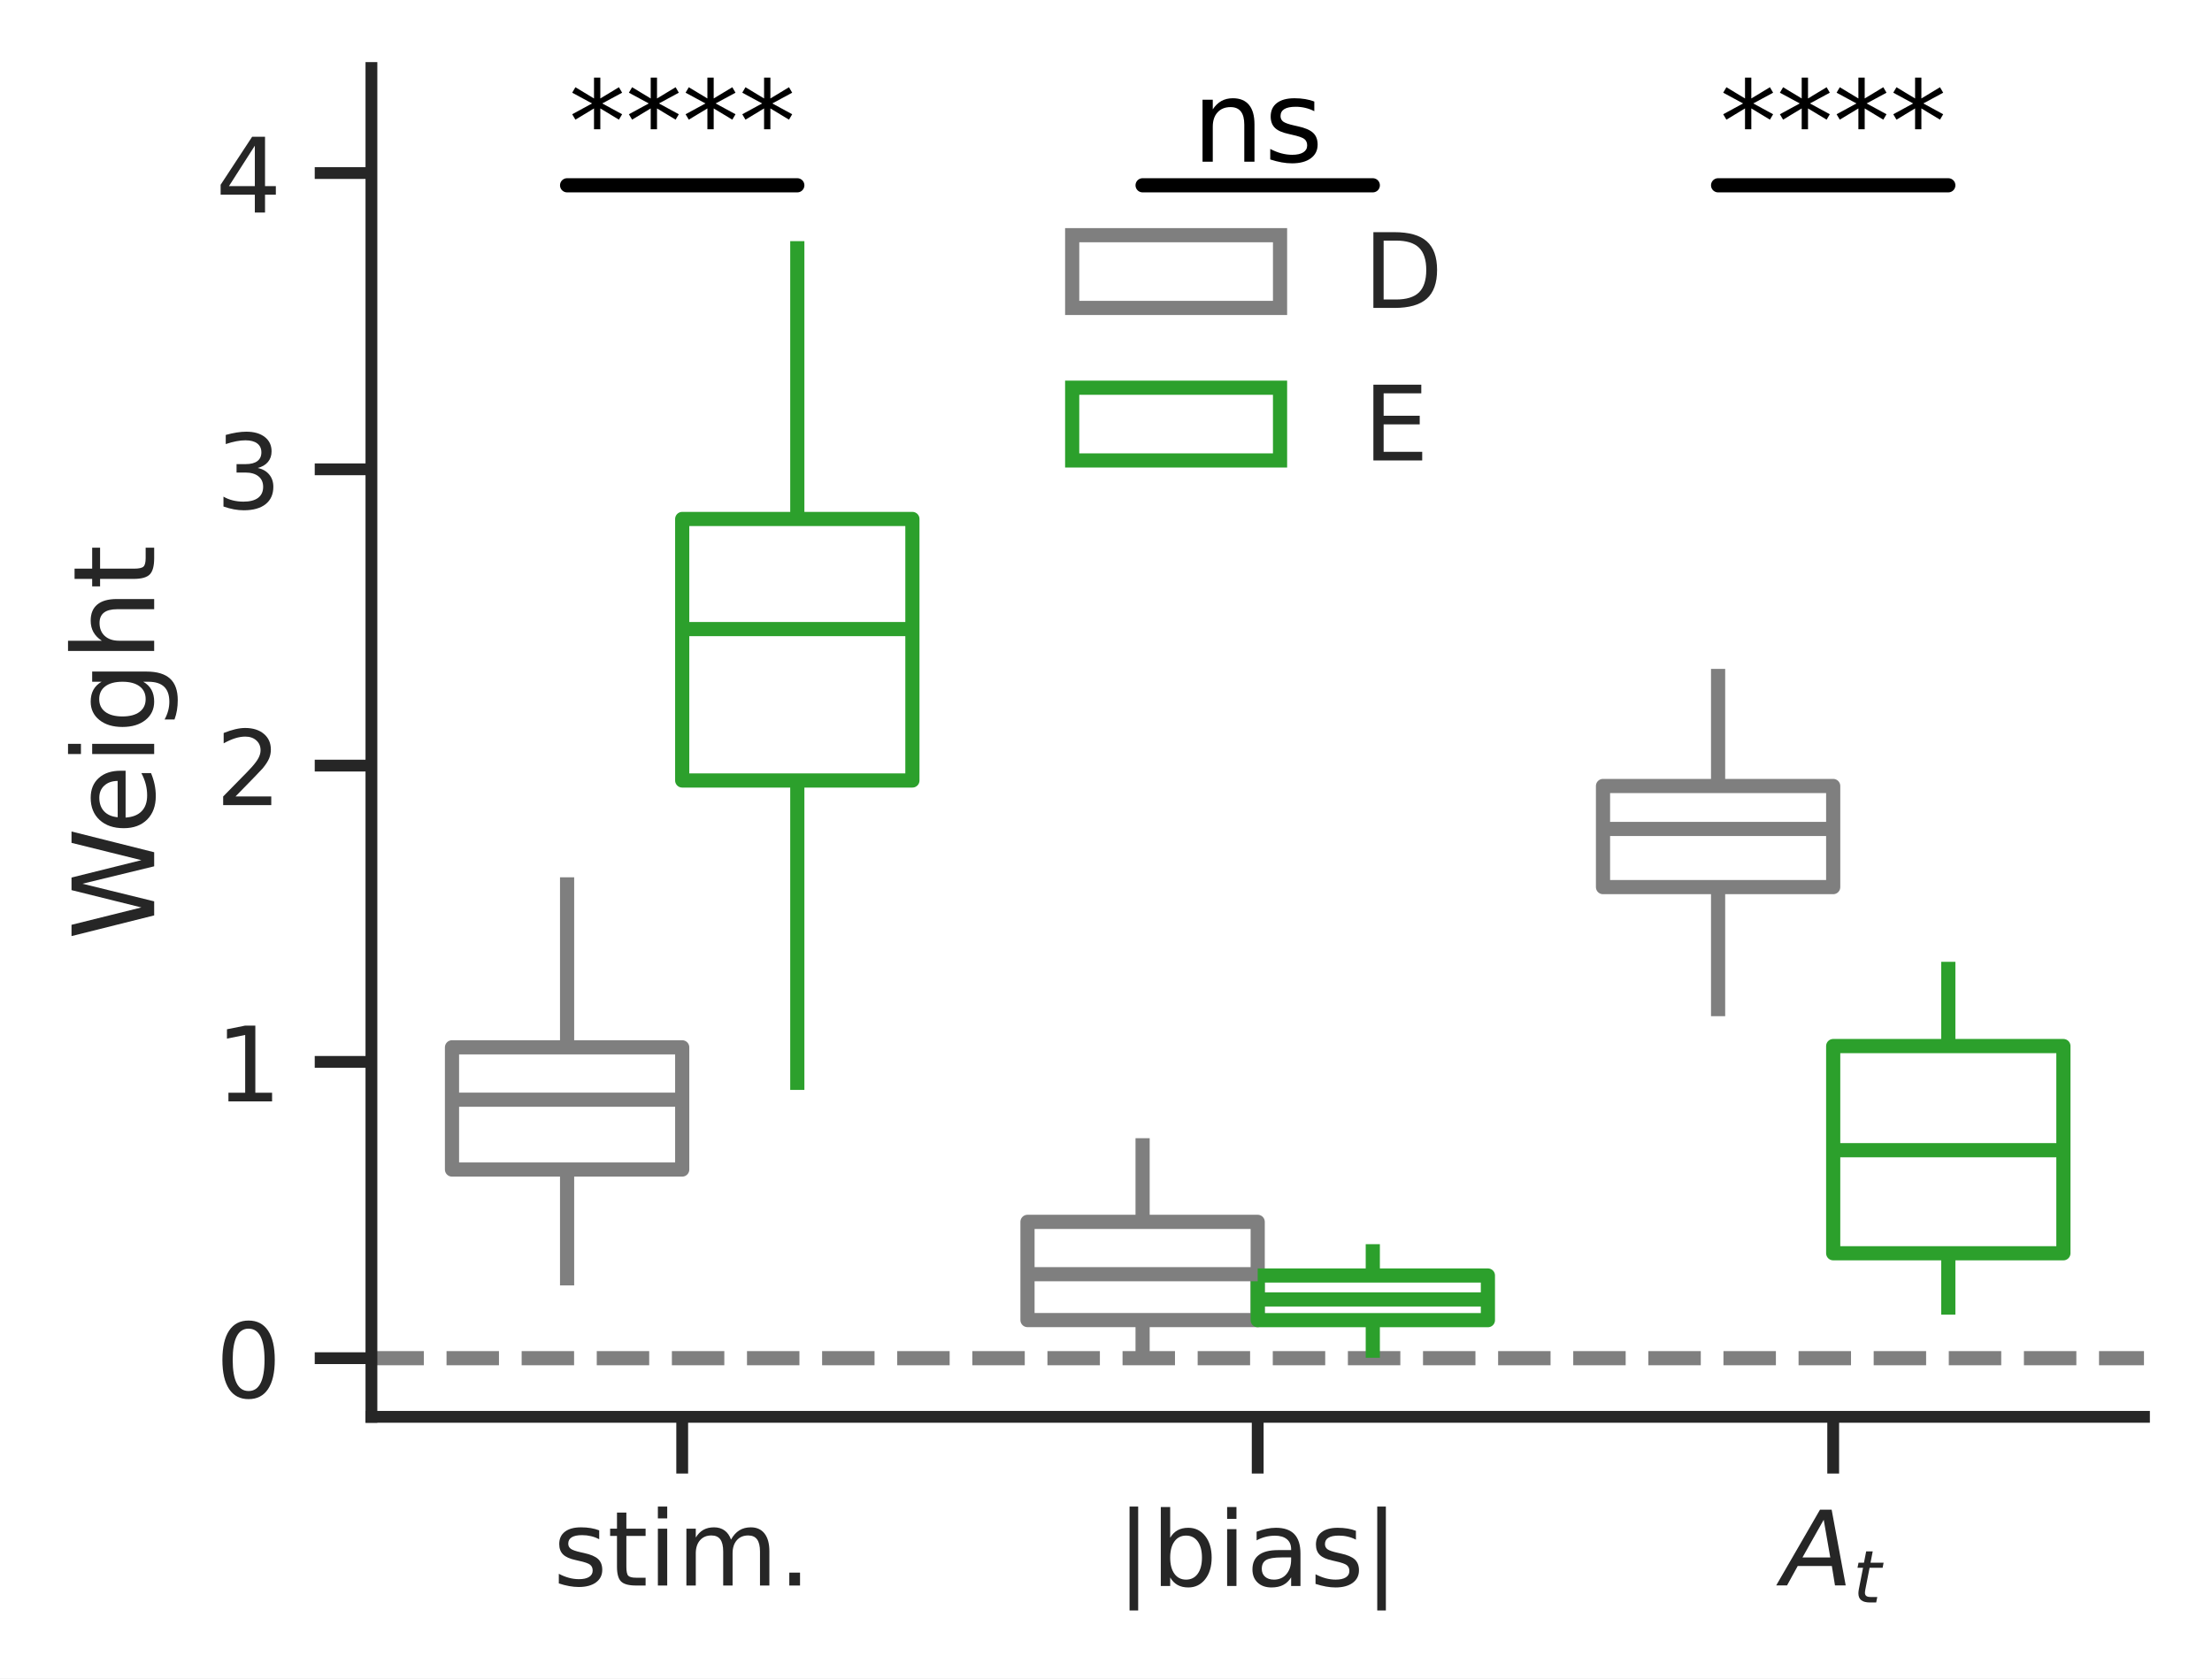
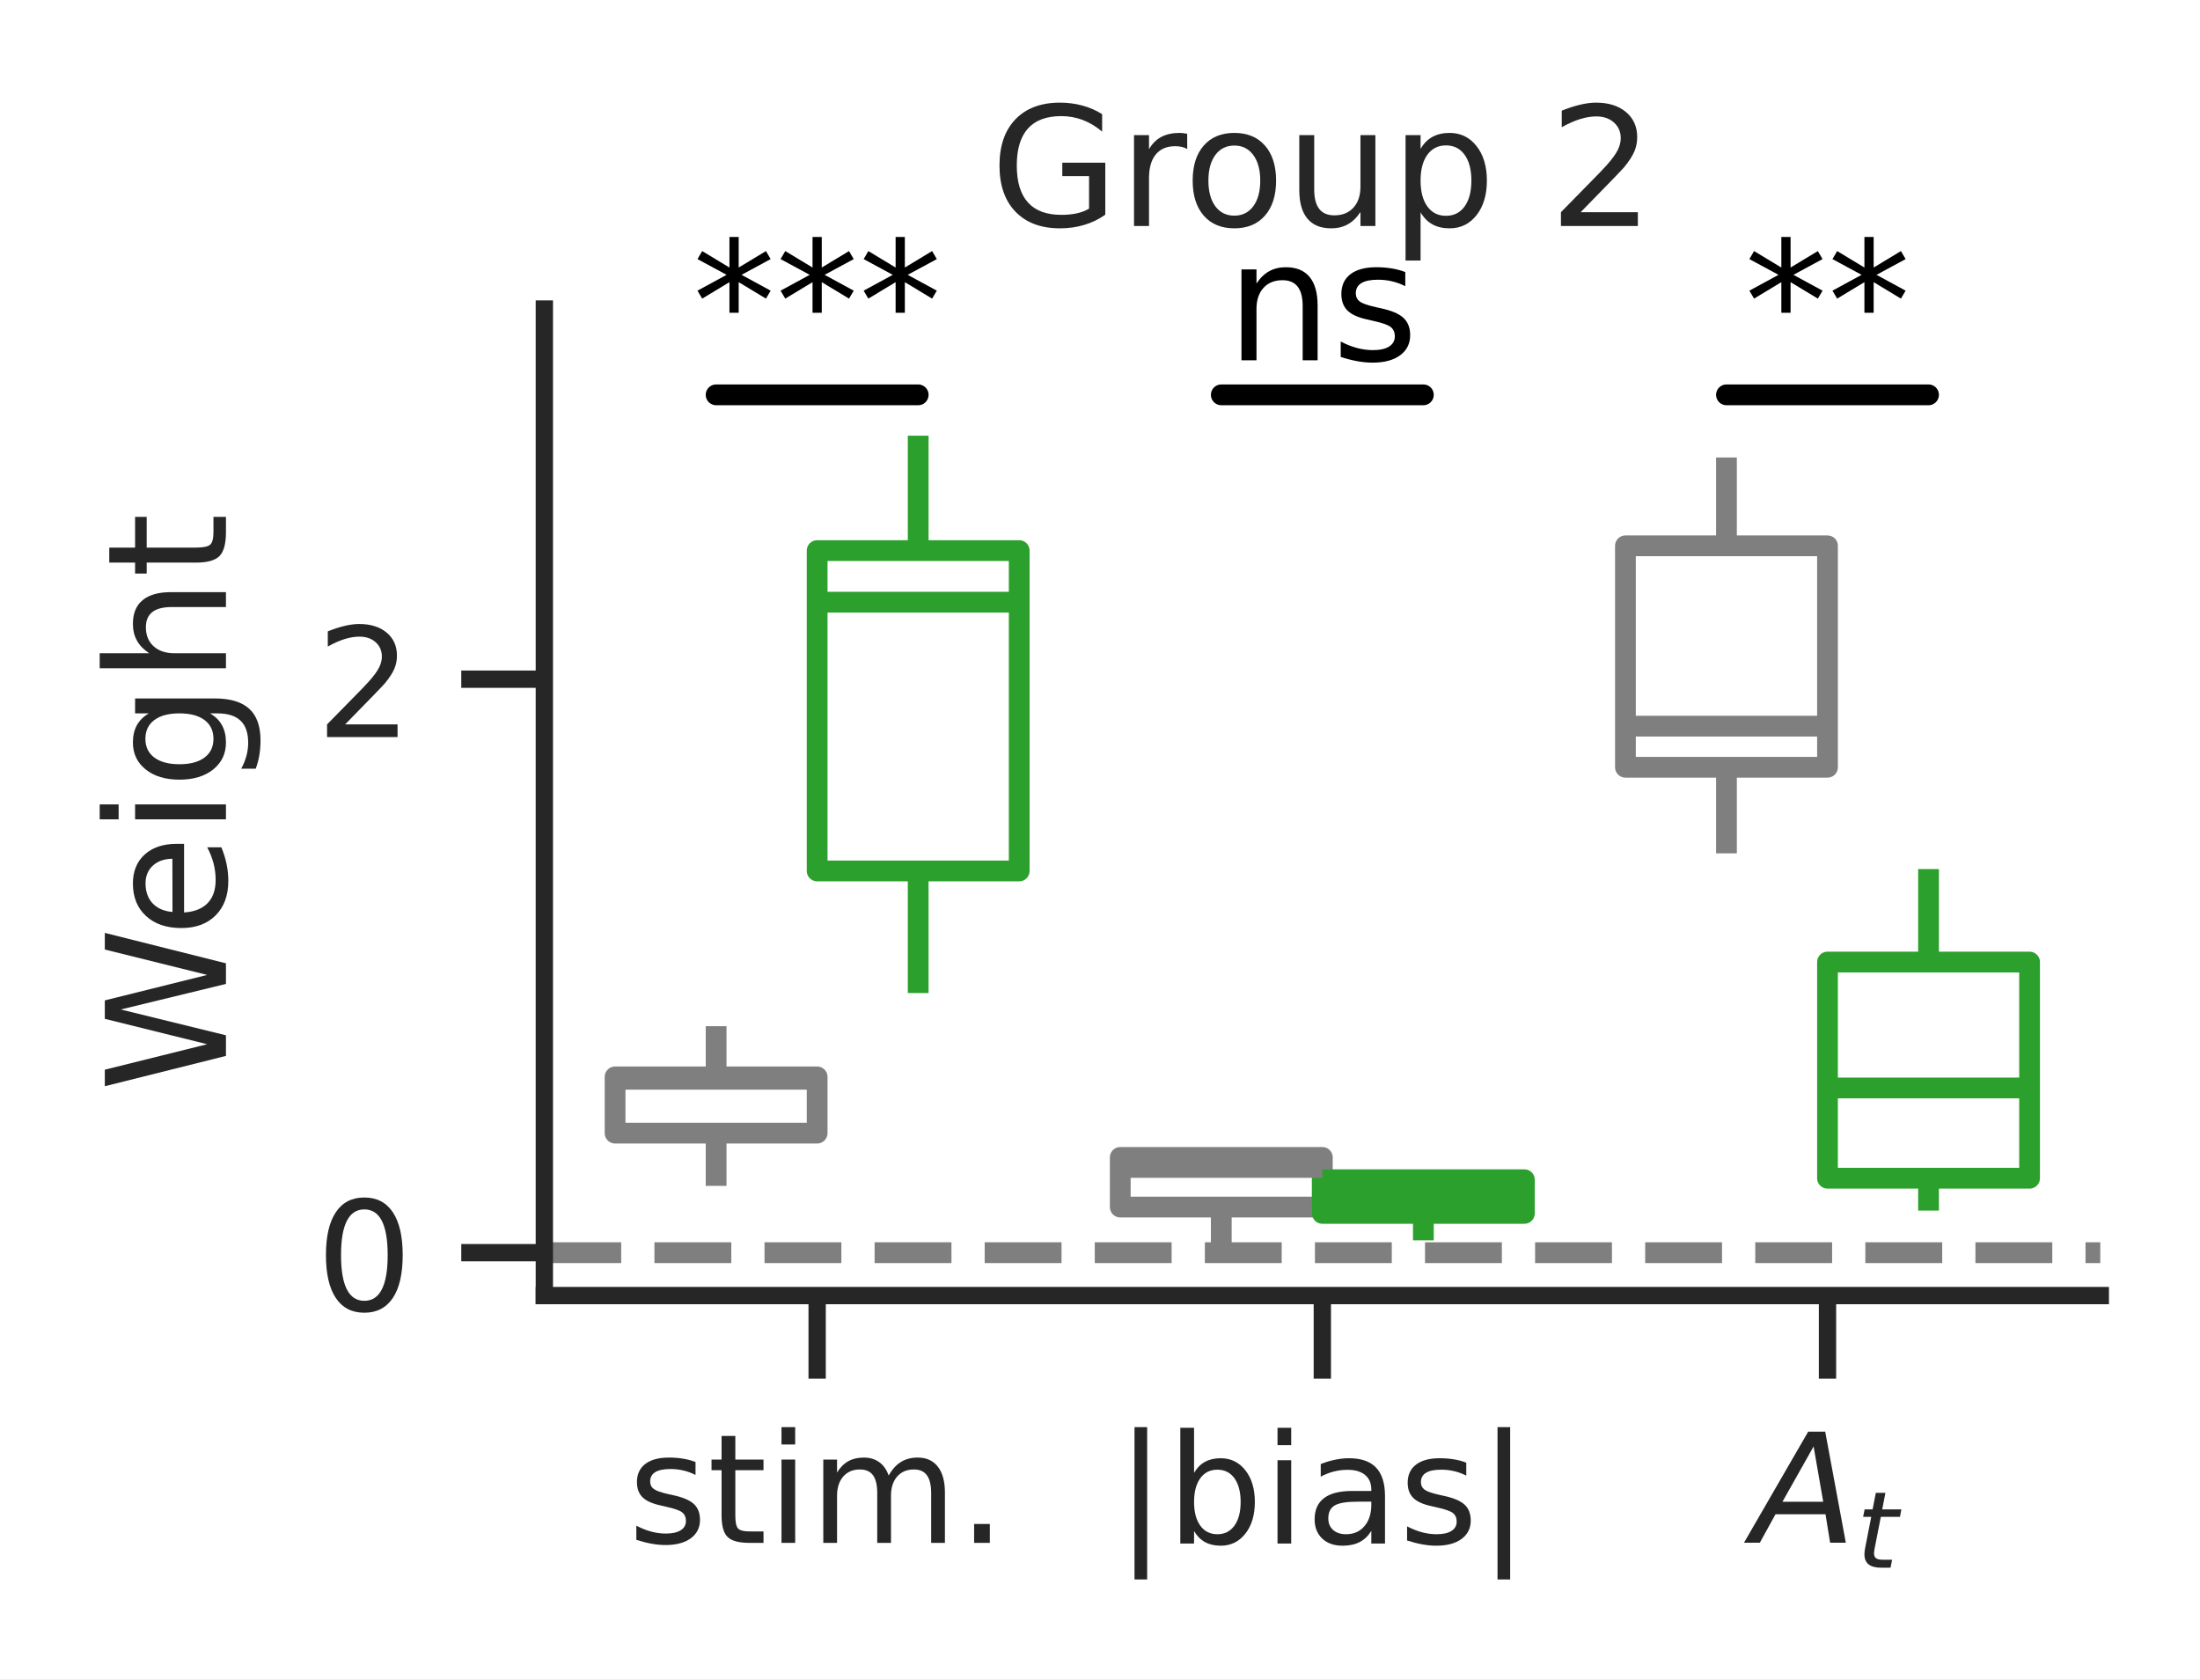
- <svg xmlns="http://www.w3.org/2000/svg" xmlns:xlink="http://www.w3.org/1999/xlink" width="234.12pt" height="177.69pt" viewBox="0 0 234.12 177.69" version="1.1">
+ <svg xmlns="http://www.w3.org/2000/svg" xmlns:xlink="http://www.w3.org/1999/xlink" width="158.88pt" height="121.26pt" viewBox="0 0 158.88 121.26" version="1.1">
  <defs>
    <style type="text/css">*{stroke-linejoin: round; stroke-linecap: butt}</style>
  </defs>
  <g id="figure_1">
    <g id="patch_1">
-       <path d="M 0 177.69  L 234.12 177.69  L 234.12 0  L 0 0  z " style="fill: #ffffff" />
+       <path d="M 0 121.26  L 158.88 121.26  L 158.88 0  L 0 0  z " style="fill: #ffffff" />
    </g>
    <g id="axes_1">
      <g id="patch_2">
-         <path d="M 39.312 149.99  L 226.92 149.99  L 226.92 7.2  L 39.312 7.2  z " style="fill: #ffffff" />
+         <path d="M 39.312 93.56  L 151.68 93.56  L 151.68 22.318  L 39.312 22.318  z " style="fill: #ffffff" />
      </g>
      <g id="matplotlib.axis_1">
        <g id="xtick_1">
          <g id="line2d_1">
            <defs>
-               <path id="mc6c3411997" d="M 0 0  L 0 6  " style="stroke: #262626; stroke-width: 1.25" />
+               <path id="m8610c64e11" d="M 0 0  L 0 6  " style="stroke: #262626; stroke-width: 1.25" />
            </defs>
            <g>
-               <use xlink:href="#mc6c3411997" x="72.205" y="149.99" style="fill: #262626; stroke: #262626; stroke-width: 1.25" />
+               <use xlink:href="#m8610c64e11" x="59.013" y="93.56" style="fill: #262626; stroke: #262626; stroke-width: 1.25" />
            </g>
          </g>
          <g id="text_1">
-             <g style="fill: #262626" transform="translate(58.55003 167.8478) scale(0.11 -0.11)">
+             <g style="fill: #262626" transform="translate(45.3586 111.4178) scale(0.11 -0.11)">
              <defs>
                <path id="DejaVuSans-73" d="M 2834 3397  L 2834 2853  Q 2591 2978 2328 3040  Q 2066 3103 1784 3103  Q 1356 3103 1142 2972  Q 928 2841 928 2578  Q 928 2378 1081 2264  Q 1234 2150 1697 2047  L 1894 2003  Q 2506 1872 2764 1633  Q 3022 1394 3022 966  Q 3022 478 2636 193  Q 2250 -91 1575 -91  Q 1294 -91 989 -36  Q 684 19 347 128  L 347 722  Q 666 556 975 473  Q 1284 391 1588 391  Q 1994 391 2212 530  Q 2431 669 2431 922  Q 2431 1156 2273 1281  Q 2116 1406 1581 1522  L 1381 1569  Q 847 1681 609 1914  Q 372 2147 372 2553  Q 372 3047 722 3315  Q 1072 3584 1716 3584  Q 2034 3584 2315 3537  Q 2597 3491 2834 3397  z " transform="scale(0.015625)" />
                <path id="DejaVuSans-74" d="M 1172 4494  L 1172 3500  L 2356 3500  L 2356 3053  L 1172 3053  L 1172 1153  Q 1172 725 1289 603  Q 1406 481 1766 481  L 2356 481  L 2356 0  L 1766 0  Q 1100 0 847 248  Q 594 497 594 1153  L 594 3053  L 172 3053  L 172 3500  L 594 3500  L 594 4494  L 1172 4494  z " transform="scale(0.015625)" />
                <path id="DejaVuSans-69" d="M 603 3500  L 1178 3500  L 1178 0  L 603 0  L 603 3500  z M 603 4863  L 1178 4863  L 1178 4134  L 603 4134  L 603 4863  z " transform="scale(0.015625)" />
                <path id="DejaVuSans-6d" d="M 3328 2828  Q 3544 3216 3844 3400  Q 4144 3584 4550 3584  Q 5097 3584 5394 3201  Q 5691 2819 5691 2113  L 5691 0  L 5113 0  L 5113 2094  Q 5113 2597 4934 2840  Q 4756 3084 4391 3084  Q 3944 3084 3684 2787  Q 3425 2491 3425 1978  L 3425 0  L 2847 0  L 2847 2094  Q 2847 2600 2669 2842  Q 2491 3084 2119 3084  Q 1678 3084 1418 2786  Q 1159 2488 1159 1978  L 1159 0  L 581 0  L 581 3500  L 1159 3500  L 1159 2956  Q 1356 3278 1631 3431  Q 1906 3584 2284 3584  Q 2666 3584 2933 3390  Q 3200 3197 3328 2828  z " transform="scale(0.015625)" />
                <path id="DejaVuSans-2e" d="M 684 794  L 1344 794  L 1344 0  L 684 0  L 684 794  z " transform="scale(0.015625)" />
              </defs>
              <use xlink:href="#DejaVuSans-73" />
              <use xlink:href="#DejaVuSans-74" transform="translate(52.09961 0)" />
              <use xlink:href="#DejaVuSans-69" transform="translate(91.30859 0)" />
              <use xlink:href="#DejaVuSans-6d" transform="translate(119.0918 0)" />
              <use xlink:href="#DejaVuSans-2e" transform="translate(216.5039 0)" />
            </g>
          </g>
        </g>
        <g id="xtick_2">
          <g id="line2d_2">
            <g>
-               <use xlink:href="#mc6c3411997" x="133.116" y="149.99" style="fill: #262626; stroke: #262626; stroke-width: 1.25" />
+               <use xlink:href="#m8610c64e11" x="95.496" y="93.56" style="fill: #262626; stroke: #262626; stroke-width: 1.25" />
            </g>
          </g>
          <g id="text_2">
-             <g style="fill: #262626" transform="translate(118.1552 167.8959) scale(0.11 -0.11)">
+             <g style="fill: #262626" transform="translate(80.53515 111.4659) scale(0.11 -0.11)">
              <defs>
                <path id="DejaVuSans-7c" d="M 1344 4891  L 1344 -1509  L 813 -1509  L 813 4891  L 1344 4891  z " transform="scale(0.015625)" />
                <path id="DejaVuSans-62" d="M 3116 1747  Q 3116 2381 2855 2742  Q 2594 3103 2138 3103  Q 1681 3103 1420 2742  Q 1159 2381 1159 1747  Q 1159 1113 1420 752  Q 1681 391 2138 391  Q 2594 391 2855 752  Q 3116 1113 3116 1747  z M 1159 2969  Q 1341 3281 1617 3432  Q 1894 3584 2278 3584  Q 2916 3584 3314 3078  Q 3713 2572 3713 1747  Q 3713 922 3314 415  Q 2916 -91 2278 -91  Q 1894 -91 1617 61  Q 1341 213 1159 525  L 1159 0  L 581 0  L 581 4863  L 1159 4863  L 1159 2969  z " transform="scale(0.015625)" />
                <path id="DejaVuSans-61" d="M 2194 1759  Q 1497 1759 1228 1600  Q 959 1441 959 1056  Q 959 750 1161 570  Q 1363 391 1709 391  Q 2188 391 2477 730  Q 2766 1069 2766 1631  L 2766 1759  L 2194 1759  z M 3341 1997  L 3341 0  L 2766 0  L 2766 531  Q 2569 213 2275 61  Q 1981 -91 1556 -91  Q 1019 -91 701 211  Q 384 513 384 1019  Q 384 1609 779 1909  Q 1175 2209 1959 2209  L 2766 2209  L 2766 2266  Q 2766 2663 2505 2880  Q 2244 3097 1772 3097  Q 1472 3097 1187 3025  Q 903 2953 641 2809  L 641 3341  Q 956 3463 1253 3523  Q 1550 3584 1831 3584  Q 2591 3584 2966 3190  Q 3341 2797 3341 1997  z " transform="scale(0.015625)" />
              </defs>
              <use xlink:href="#DejaVuSans-7c" />
              <use xlink:href="#DejaVuSans-62" transform="translate(33.69141 0)" />
              <use xlink:href="#DejaVuSans-69" transform="translate(97.16797 0)" />
              <use xlink:href="#DejaVuSans-61" transform="translate(124.9512 0)" />
              <use xlink:href="#DejaVuSans-73" transform="translate(186.2305 0)" />
              <use xlink:href="#DejaVuSans-7c" transform="translate(238.3301 0)" />
            </g>
          </g>
        </g>
        <g id="xtick_3">
          <g id="line2d_3">
            <g>
-               <use xlink:href="#mc6c3411997" x="194.027" y="149.99" style="fill: #262626; stroke: #262626; stroke-width: 1.25" />
+               <use xlink:href="#m8610c64e11" x="131.979" y="93.56" style="fill: #262626; stroke: #262626; stroke-width: 1.25" />
            </g>
          </g>
          <g id="text_3">
-             <g style="fill: #262626" transform="translate(188.5824 167.8478) scale(0.11 -0.11)">
+             <g style="fill: #262626" transform="translate(126.5338 111.4178) scale(0.11 -0.11)">
              <defs>
                <path id="DejaVuSans-Oblique-41" d="M 2356 4666  L 3072 4666  L 3938 0  L 3278 0  L 3084 1197  L 984 1197  L 325 0  L -341 0  L 2356 4666  z M 2584 4044  L 1275 1722  L 2988 1722  L 2584 4044  z " transform="scale(0.015625)" />
                <path id="DejaVuSans-Oblique-74" d="M 2706 3500  L 2619 3053  L 1472 3053  L 1100 1153  Q 1081 1047 1072 975  Q 1063 903 1063 863  Q 1063 663 1183 572  Q 1303 481 1569 481  L 2150 481  L 2053 0  L 1503 0  Q 991 0 739 200  Q 488 400 488 806  Q 488 878 497 964  Q 506 1050 525 1153  L 897 3053  L 409 3053  L 500 3500  L 978 3500  L 1172 4494  L 1747 4494  L 1556 3500  L 2706 3500  z " transform="scale(0.015625)" />
              </defs>
              <use xlink:href="#DejaVuSans-Oblique-41" transform="translate(0 0.09375)" />
              <use xlink:href="#DejaVuSans-Oblique-74" transform="translate(68.4082 -16.3125) scale(0.7)" />
            </g>
          </g>
        </g>
      </g>
      <g id="matplotlib.axis_2">
        <g id="ytick_1">
          <g id="line2d_4">
            <defs>
-               <path id="mdeb8899544" d="M 0 0  L -6 0  " style="stroke: #262626; stroke-width: 1.25" />
+               <path id="m5f6f449072" d="M 0 0  L -6 0  " style="stroke: #262626; stroke-width: 1.25" />
            </defs>
            <g>
-               <use xlink:href="#mdeb8899544" x="39.312" y="143.781" style="fill: #262626; stroke: #262626; stroke-width: 1.25" />
+               <use xlink:href="#m5f6f449072" x="39.312" y="90.462" style="fill: #262626; stroke: #262626; stroke-width: 1.25" />
            </g>
          </g>
          <g id="text_4">
-             <g style="fill: #262626" transform="translate(22.81375 147.9604) scale(0.11 -0.11)">
+             <g style="fill: #262626" transform="translate(22.81375 94.64121) scale(0.11 -0.11)">
              <defs>
                <path id="DejaVuSans-30" d="M 2034 4250  Q 1547 4250 1301 3770  Q 1056 3291 1056 2328  Q 1056 1369 1301 889  Q 1547 409 2034 409  Q 2525 409 2770 889  Q 3016 1369 3016 2328  Q 3016 3291 2770 3770  Q 2525 4250 2034 4250  z M 2034 4750  Q 2819 4750 3233 4129  Q 3647 3509 3647 2328  Q 3647 1150 3233 529  Q 2819 -91 2034 -91  Q 1250 -91 836 529  Q 422 1150 422 2328  Q 422 3509 836 4129  Q 1250 4750 2034 4750  z " transform="scale(0.015625)" />
              </defs>
              <use xlink:href="#DejaVuSans-30" />
            </g>
          </g>
        </g>
        <g id="ytick_2">
          <g id="line2d_5">
            <g>
-               <use xlink:href="#mdeb8899544" x="39.312" y="112.416" style="fill: #262626; stroke: #262626; stroke-width: 1.25" />
+               <use xlink:href="#m5f6f449072" x="39.312" y="49.047" style="fill: #262626; stroke: #262626; stroke-width: 1.25" />
            </g>
          </g>
          <g id="text_5">
-             <g style="fill: #262626" transform="translate(22.81375 116.5949) scale(0.11 -0.11)">
-               <defs>
-                 <path id="DejaVuSans-31" d="M 794 531  L 1825 531  L 1825 4091  L 703 3866  L 703 4441  L 1819 4666  L 2450 4666  L 2450 531  L 3481 531  L 3481 0  L 794 0  L 794 531  z " transform="scale(0.015625)" />
-               </defs>
-               <use xlink:href="#DejaVuSans-31" />
-             </g>
-           </g>
-         </g>
-         <g id="ytick_3">
-           <g id="line2d_6">
-             <g>
-               <use xlink:href="#mdeb8899544" x="39.312" y="81.05" style="fill: #262626; stroke: #262626; stroke-width: 1.25" />
-             </g>
-           </g>
-           <g id="text_6">
-             <g style="fill: #262626" transform="translate(22.81375 85.22938) scale(0.11 -0.11)">
+             <g style="fill: #262626" transform="translate(22.81375 53.2264) scale(0.11 -0.11)">
              <defs>
                <path id="DejaVuSans-32" d="M 1228 531  L 3431 531  L 3431 0  L 469 0  L 469 531  Q 828 903 1448 1529  Q 2069 2156 2228 2338  Q 2531 2678 2651 2914  Q 2772 3150 2772 3378  Q 2772 3750 2511 3984  Q 2250 4219 1831 4219  Q 1534 4219 1204 4116  Q 875 4013 500 3803  L 500 4441  Q 881 4594 1212 4672  Q 1544 4750 1819 4750  Q 2544 4750 2975 4387  Q 3406 4025 3406 3419  Q 3406 3131 3298 2873  Q 3191 2616 2906 2266  Q 2828 2175 2409 1742  Q 1991 1309 1228 531  z " transform="scale(0.015625)" />
              </defs>
              <use xlink:href="#DejaVuSans-32" />
            </g>
          </g>
        </g>
-         <g id="ytick_4">
-           <g id="line2d_7">
-             <g>
-               <use xlink:href="#mdeb8899544" x="39.312" y="49.685" style="fill: #262626; stroke: #262626; stroke-width: 1.25" />
-             </g>
-           </g>
-           <g id="text_7">
-             <g style="fill: #262626" transform="translate(22.81375 53.86386) scale(0.11 -0.11)">
-               <defs>
-                 <path id="DejaVuSans-33" d="M 2597 2516  Q 3050 2419 3304 2112  Q 3559 1806 3559 1356  Q 3559 666 3084 287  Q 2609 -91 1734 -91  Q 1441 -91 1130 -33  Q 819 25 488 141  L 488 750  Q 750 597 1062 519  Q 1375 441 1716 441  Q 2309 441 2620 675  Q 2931 909 2931 1356  Q 2931 1769 2642 2001  Q 2353 2234 1838 2234  L 1294 2234  L 1294 2753  L 1863 2753  Q 2328 2753 2575 2939  Q 2822 3125 2822 3475  Q 2822 3834 2567 4026  Q 2313 4219 1838 4219  Q 1578 4219 1281 4162  Q 984 4106 628 3988  L 628 4550  Q 988 4650 1302 4700  Q 1616 4750 1894 4750  Q 2613 4750 3031 4423  Q 3450 4097 3450 3541  Q 3450 3153 3228 2886  Q 3006 2619 2597 2516  z " transform="scale(0.015625)" />
-               </defs>
-               <use xlink:href="#DejaVuSans-33" />
-             </g>
-           </g>
-         </g>
-         <g id="ytick_5">
-           <g id="line2d_8">
-             <g>
-               <use xlink:href="#mdeb8899544" x="39.312" y="18.319" style="fill: #262626; stroke: #262626; stroke-width: 1.25" />
-             </g>
-           </g>
-           <g id="text_8">
-             <g style="fill: #262626" transform="translate(22.81375 22.49834) scale(0.11 -0.11)">
-               <defs>
-                 <path id="DejaVuSans-34" d="M 2419 4116  L 825 1625  L 2419 1625  L 2419 4116  z M 2253 4666  L 3047 4666  L 3047 1625  L 3713 1625  L 3713 1100  L 3047 1100  L 3047 0  L 2419 0  L 2419 1100  L 313 1100  L 313 1709  L 2253 4666  z " transform="scale(0.015625)" />
-               </defs>
-               <use xlink:href="#DejaVuSans-34" />
-             </g>
-           </g>
-         </g>
-         <g id="text_9">
-           <g style="fill: #262626" transform="translate(16.31812 99.49726) rotate(-90) scale(0.12 -0.12)">
+         <g id="text_6">
+           <g style="fill: #262626" transform="translate(16.31812 78.84132) rotate(-90) scale(0.12 -0.12)">
            <defs>
              <path id="DejaVuSans-57" d="M 213 4666  L 850 4666  L 1831 722  L 2809 4666  L 3519 4666  L 4500 722  L 5478 4666  L 6119 4666  L 4947 0  L 4153 0  L 3169 4050  L 2175 0  L 1381 0  L 213 4666  z " transform="scale(0.015625)" />
              <path id="DejaVuSans-65" d="M 3597 1894  L 3597 1613  L 953 1613  Q 991 1019 1311 708  Q 1631 397 2203 397  Q 2534 397 2845 478  Q 3156 559 3463 722  L 3463 178  Q 3153 47 2828 -22  Q 2503 -91 2169 -91  Q 1331 -91 842 396  Q 353 884 353 1716  Q 353 2575 817 3079  Q 1281 3584 2069 3584  Q 2775 3584 3186 3129  Q 3597 2675 3597 1894  z M 3022 2063  Q 3016 2534 2758 2815  Q 2500 3097 2075 3097  Q 1594 3097 1305 2825  Q 1016 2553 972 2059  L 3022 2063  z " transform="scale(0.015625)" />
              <path id="DejaVuSans-67" d="M 2906 1791  Q 2906 2416 2648 2759  Q 2391 3103 1925 3103  Q 1463 3103 1205 2759  Q 947 2416 947 1791  Q 947 1169 1205 825  Q 1463 481 1925 481  Q 2391 481 2648 825  Q 2906 1169 2906 1791  z M 3481 434  Q 3481 -459 3084 -895  Q 2688 -1331 1869 -1331  Q 1566 -1331 1297 -1286  Q 1028 -1241 775 -1147  L 775 -588  Q 1028 -725 1275 -790  Q 1522 -856 1778 -856  Q 2344 -856 2625 -561  Q 2906 -266 2906 331  L 2906 616  Q 2728 306 2450 153  Q 2172 0 1784 0  Q 1141 0 747 490  Q 353 981 353 1791  Q 353 2603 747 3093  Q 1141 3584 1784 3584  Q 2172 3584 2450 3431  Q 2728 3278 2906 2969  L 2906 3500  L 3481 3500  L 3481 434  z " transform="scale(0.015625)" />
              <path id="DejaVuSans-68" d="M 3513 2113  L 3513 0  L 2938 0  L 2938 2094  Q 2938 2591 2744 2837  Q 2550 3084 2163 3084  Q 1697 3084 1428 2787  Q 1159 2491 1159 1978  L 1159 0  L 581 0  L 581 4863  L 1159 4863  L 1159 2956  Q 1366 3272 1645 3428  Q 1925 3584 2291 3584  Q 2894 3584 3203 3211  Q 3513 2838 3513 2113  z " transform="scale(0.015625)" />
            </defs>
            <use xlink:href="#DejaVuSans-57" />
            <use xlink:href="#DejaVuSans-65" transform="translate(93.00195 0)" />
            <use xlink:href="#DejaVuSans-69" transform="translate(154.5254 0)" />
            <use xlink:href="#DejaVuSans-67" transform="translate(182.3086 0)" />
            <use xlink:href="#DejaVuSans-68" transform="translate(245.7852 0)" />
            <use xlink:href="#DejaVuSans-74" transform="translate(309.1641 0)" />
          </g>
        </g>
      </g>
      <g id="patch_3">
-         <path d="M 72.205 143.781  L 72.205 143.781  L 72.205 143.781  L 72.205 143.781  L 72.205 143.781  z " clip-path="url(#p2bd5b856b5)" style="fill: none; stroke: #7f7f7f; stroke-width: 1.5; stroke-linejoin: miter" />
+         <path d="M 59.013 90.462  L 59.013 90.462  L 59.013 90.462  L 59.013 90.462  L 59.013 90.462  z " clip-path="url(#pd366142caa)" style="fill: none; stroke: #7f7f7f; stroke-width: 1.5; stroke-linejoin: miter" />
      </g>
      <g id="patch_4">
-         <path d="M 72.205 143.781  L 72.205 143.781  L 72.205 143.781  L 72.205 143.781  L 72.205 143.781  z " clip-path="url(#p2bd5b856b5)" style="fill: none; stroke: #2ca02c; stroke-width: 1.5; stroke-linejoin: miter" />
+         <path d="M 59.013 90.462  L 59.013 90.462  L 59.013 90.462  L 59.013 90.462  L 59.013 90.462  z " clip-path="url(#pd366142caa)" style="fill: none; stroke: #2ca02c; stroke-width: 1.5; stroke-linejoin: miter" />
+       </g>
+       <g id="line2d_6">
+         <path d="M 39.312 90.462  L 151.68 90.462  " clip-path="url(#pd366142caa)" style="fill: none; stroke-dasharray: 5.55,2.4; stroke-dashoffset: 0; stroke: #7f7f7f; stroke-width: 1.5" />
+       </g>
+       <g id="line2d_7">
+         <path d="M 44.42 81.828  L 59.013 81.828  L 59.013 77.767  L 44.42 77.767  L 44.42 81.828  " clip-path="url(#pd366142caa)" style="fill: none; stroke: #7f7f7f; stroke-width: 1.5; stroke-linecap: round" />
+       </g>
+       <g id="line2d_8">
+         <path d="M 51.717 81.828  L 51.717 85.637  " clip-path="url(#pd366142caa)" style="fill: none; stroke: #7f7f7f; stroke-width: 1.5" />
      </g>
      <g id="line2d_9">
-         <path d="M 39.312 143.781  L 226.92 143.781  " clip-path="url(#p2bd5b856b5)" style="fill: none; stroke-dasharray: 5.55,2.4; stroke-dashoffset: 0; stroke: #7f7f7f; stroke-width: 1.5" />
+         <path d="M 51.717 77.767  L 51.717 74.104  " clip-path="url(#pd366142caa)" style="fill: none; stroke: #7f7f7f; stroke-width: 1.5" />
      </g>
      <g id="line2d_10">
-         <path d="M 47.84 123.81  L 72.205 123.81  L 72.205 110.872  L 47.84 110.872  L 47.84 123.81  " clip-path="url(#p2bd5b856b5)" style="fill: none; stroke: #7f7f7f; stroke-width: 1.5; stroke-linecap: round" />
+         <path d="M 80.903 87.168  L 95.496 87.168  L 95.496 83.582  L 80.903 83.582  L 80.903 87.168  " clip-path="url(#pd366142caa)" style="fill: none; stroke: #7f7f7f; stroke-width: 1.5; stroke-linecap: round" />
      </g>
      <g id="line2d_11">
-         <path d="M 60.022 123.81  L 60.022 136.076  " clip-path="url(#p2bd5b856b5)" style="fill: none; stroke: #7f7f7f; stroke-width: 1.5" />
+         <path d="M 88.199 87.168  L 88.199 89.953  " clip-path="url(#pd366142caa)" style="fill: none; stroke: #7f7f7f; stroke-width: 1.5" />
      </g>
      <g id="line2d_12">
-         <path d="M 60.022 110.872  L 60.022 92.871  " clip-path="url(#p2bd5b856b5)" style="fill: none; stroke: #7f7f7f; stroke-width: 1.5" />
+         <path d="M 88.199 83.582  L 88.199 83.582  " clip-path="url(#pd366142caa)" style="fill: none; stroke: #7f7f7f; stroke-width: 1.5" />
      </g>
      <g id="line2d_13">
-         <path d="M 108.751 139.746  L 133.116 139.746  L 133.116 129.349  L 108.751 129.349  L 108.751 139.746  " clip-path="url(#p2bd5b856b5)" style="fill: none; stroke: #7f7f7f; stroke-width: 1.5; stroke-linecap: round" />
+         <path d="M 117.386 55.407  L 131.979 55.407  L 131.979 39.417  L 117.386 39.417  L 117.386 55.407  " clip-path="url(#pd366142caa)" style="fill: none; stroke: #7f7f7f; stroke-width: 1.5; stroke-linecap: round" />
      </g>
      <g id="line2d_14">
-         <path d="M 120.934 139.746  L 120.934 143.735  " clip-path="url(#p2bd5b856b5)" style="fill: none; stroke: #7f7f7f; stroke-width: 1.5" />
+         <path d="M 124.682 55.407  L 124.682 61.625  " clip-path="url(#pd366142caa)" style="fill: none; stroke: #7f7f7f; stroke-width: 1.5" />
      </g>
      <g id="line2d_15">
-         <path d="M 120.934 129.349  L 120.934 120.493  " clip-path="url(#p2bd5b856b5)" style="fill: none; stroke: #7f7f7f; stroke-width: 1.5" />
+         <path d="M 124.682 39.417  L 124.682 33.037  " clip-path="url(#pd366142caa)" style="fill: none; stroke: #7f7f7f; stroke-width: 1.5" />
      </g>
      <g id="line2d_16">
-         <path d="M 169.663 93.912  L 194.027 93.912  L 194.027 83.207  L 169.663 83.207  L 169.663 93.912  " clip-path="url(#p2bd5b856b5)" style="fill: none; stroke: #7f7f7f; stroke-width: 1.5; stroke-linecap: round" />
+         <path d="M 59.013 62.895  L 73.606 62.895  L 73.606 39.761  L 59.013 39.761  L 59.013 62.895  " clip-path="url(#pd366142caa)" style="fill: none; stroke: #2ca02c; stroke-width: 1.5; stroke-linecap: round" />
      </g>
      <g id="line2d_17">
-         <path d="M 181.845 93.912  L 181.845 107.579  " clip-path="url(#p2bd5b856b5)" style="fill: none; stroke: #7f7f7f; stroke-width: 1.5" />
+         <path d="M 66.31 62.895  L 66.31 71.71  " clip-path="url(#pd366142caa)" style="fill: none; stroke: #2ca02c; stroke-width: 1.5" />
      </g>
      <g id="line2d_18">
-         <path d="M 181.845 83.207  L 181.845 70.808  " clip-path="url(#p2bd5b856b5)" style="fill: none; stroke: #7f7f7f; stroke-width: 1.5" />
+         <path d="M 66.31 39.761  L 66.31 31.463  " clip-path="url(#pd366142caa)" style="fill: none; stroke: #2ca02c; stroke-width: 1.5" />
      </g>
      <g id="line2d_19">
-         <path d="M 72.205 82.625  L 96.569 82.625  L 96.569 54.94  L 72.205 54.94  L 72.205 82.625  " clip-path="url(#p2bd5b856b5)" style="fill: none; stroke: #2ca02c; stroke-width: 1.5; stroke-linecap: round" />
+         <path d="M 95.496 87.624  L 110.089 87.624  L 110.089 85.194  L 95.496 85.194  L 95.496 87.624  " clip-path="url(#pd366142caa)" style="fill: none; stroke: #2ca02c; stroke-width: 1.5; stroke-linecap: round" />
      </g>
      <g id="line2d_20">
-         <path d="M 84.387 82.625  L 84.387 115.378  " clip-path="url(#p2bd5b856b5)" style="fill: none; stroke: #2ca02c; stroke-width: 1.5" />
+         <path d="M 102.793 87.624  L 102.793 89.568  " clip-path="url(#pd366142caa)" style="fill: none; stroke: #2ca02c; stroke-width: 1.5" />
      </g>
      <g id="line2d_21">
-         <path d="M 84.387 54.94  L 84.387 25.529  " clip-path="url(#p2bd5b856b5)" style="fill: none; stroke: #2ca02c; stroke-width: 1.5" />
+         <path d="M 102.793 85.194  L 102.793 84.86  " clip-path="url(#pd366142caa)" style="fill: none; stroke: #2ca02c; stroke-width: 1.5" />
      </g>
      <g id="line2d_22">
-         <path d="M 133.116 139.755  L 157.481 139.755  L 157.481 135.029  L 133.116 135.029  L 133.116 139.755  " clip-path="url(#p2bd5b856b5)" style="fill: none; stroke: #2ca02c; stroke-width: 1.5; stroke-linecap: round" />
+         <path d="M 131.979 85.085  L 146.572 85.085  L 146.572 69.475  L 131.979 69.475  L 131.979 85.085  " clip-path="url(#pd366142caa)" style="fill: none; stroke: #2ca02c; stroke-width: 1.5; stroke-linecap: round" />
      </g>
      <g id="line2d_23">
-         <path d="M 145.298 139.755  L 145.298 143.735  " clip-path="url(#p2bd5b856b5)" style="fill: none; stroke: #2ca02c; stroke-width: 1.5" />
+         <path d="M 139.275 85.085  L 139.275 87.422  " clip-path="url(#pd366142caa)" style="fill: none; stroke: #2ca02c; stroke-width: 1.5" />
      </g>
      <g id="line2d_24">
-         <path d="M 145.298 135.029  L 145.298 131.713  " clip-path="url(#p2bd5b856b5)" style="fill: none; stroke: #2ca02c; stroke-width: 1.5" />
+         <path d="M 139.275 69.475  L 139.275 62.76  " clip-path="url(#pd366142caa)" style="fill: none; stroke: #2ca02c; stroke-width: 1.5" />
      </g>
      <g id="line2d_25">
-         <path d="M 194.027 132.673  L 218.392 132.673  L 218.392 110.738  L 194.027 110.738  L 194.027 132.673  " clip-path="url(#p2bd5b856b5)" style="fill: none; stroke: #2ca02c; stroke-width: 1.5; stroke-linecap: round" />
+         <path d="M 51.717 28.513  L 66.31 28.513  " clip-path="url(#pd366142caa)" style="fill: none; stroke: #000000; stroke-width: 1.5; stroke-linecap: round" />
      </g>
      <g id="line2d_26">
-         <path d="M 206.21 132.673  L 206.21 139.176  " clip-path="url(#p2bd5b856b5)" style="fill: none; stroke: #2ca02c; stroke-width: 1.5" />
+         <path d="M 88.199 28.513  L 102.793 28.513  " clip-path="url(#pd366142caa)" style="fill: none; stroke: #000000; stroke-width: 1.5; stroke-linecap: round" />
      </g>
      <g id="line2d_27">
-         <path d="M 206.21 110.738  L 206.21 101.82  " clip-path="url(#p2bd5b856b5)" style="fill: none; stroke: #2ca02c; stroke-width: 1.5" />
+         <path d="M 124.682 28.513  L 139.275 28.513  " clip-path="url(#pd366142caa)" style="fill: none; stroke: #000000; stroke-width: 1.5; stroke-linecap: round" />
      </g>
      <g id="line2d_28">
-         <path d="M 60.022 19.616  L 84.387 19.616  " clip-path="url(#p2bd5b856b5)" style="fill: none; stroke: #000000; stroke-width: 1.5; stroke-linecap: round" />
+         <path d="M 44.42 77.94  L 59.013 77.94  " clip-path="url(#pd366142caa)" style="fill: none; stroke: #7f7f7f; stroke-width: 1.5" />
      </g>
      <g id="line2d_29">
-         <path d="M 120.934 19.616  L 145.298 19.616  " clip-path="url(#p2bd5b856b5)" style="fill: none; stroke: #000000; stroke-width: 1.5; stroke-linecap: round" />
+         <path d="M 80.903 84.307  L 95.496 84.307  " clip-path="url(#pd366142caa)" style="fill: none; stroke: #7f7f7f; stroke-width: 1.5" />
      </g>
      <g id="line2d_30">
-         <path d="M 181.845 19.616  L 206.21 19.616  " clip-path="url(#p2bd5b856b5)" style="fill: none; stroke: #000000; stroke-width: 1.5; stroke-linecap: round" />
+         <path d="M 117.386 52.438  L 131.979 52.438  " clip-path="url(#pd366142caa)" style="fill: none; stroke: #7f7f7f; stroke-width: 1.5" />
      </g>
      <g id="line2d_31">
-         <path d="M 47.84 116.419  L 72.205 116.419  " clip-path="url(#p2bd5b856b5)" style="fill: none; stroke: #7f7f7f; stroke-width: 1.5" />
+         <path d="M 59.013 43.485  L 73.606 43.485  " clip-path="url(#pd366142caa)" style="fill: none; stroke: #2ca02c; stroke-width: 1.5" />
      </g>
      <g id="line2d_32">
-         <path d="M 108.751 134.889  L 133.116 134.889  " clip-path="url(#p2bd5b856b5)" style="fill: none; stroke: #7f7f7f; stroke-width: 1.5" />
+         <path d="M 95.496 86.144  L 110.089 86.144  " clip-path="url(#pd366142caa)" style="fill: none; stroke: #2ca02c; stroke-width: 1.5" />
      </g>
      <g id="line2d_33">
-         <path d="M 169.663 87.754  L 194.027 87.754  " clip-path="url(#p2bd5b856b5)" style="fill: none; stroke: #7f7f7f; stroke-width: 1.5" />
-       </g>
-       <g id="line2d_34">
-         <path d="M 72.205 66.597  L 96.569 66.597  " clip-path="url(#p2bd5b856b5)" style="fill: none; stroke: #2ca02c; stroke-width: 1.5" />
-       </g>
-       <g id="line2d_35">
-         <path d="M 133.116 137.563  L 157.481 137.563  " clip-path="url(#p2bd5b856b5)" style="fill: none; stroke: #2ca02c; stroke-width: 1.5" />
-       </g>
-       <g id="line2d_36">
-         <path d="M 194.027 121.764  L 218.392 121.764  " clip-path="url(#p2bd5b856b5)" style="fill: none; stroke: #2ca02c; stroke-width: 1.5" />
+         <path d="M 131.979 78.569  L 146.572 78.569  " clip-path="url(#pd366142caa)" style="fill: none; stroke: #2ca02c; stroke-width: 1.5" />
      </g>
      <g id="patch_5">
-         <path d="M 39.312 149.99  L 39.312 7.2  " style="fill: none; stroke: #262626; stroke-width: 1.25; stroke-linejoin: miter; stroke-linecap: square" />
+         <path d="M 39.312 93.56  L 39.312 22.318  " style="fill: none; stroke: #262626; stroke-width: 1.25; stroke-linejoin: miter; stroke-linecap: square" />
      </g>
      <g id="patch_6">
-         <path d="M 39.312 149.99  L 226.92 149.99  " style="fill: none; stroke: #262626; stroke-width: 1.25; stroke-linejoin: miter; stroke-linecap: square" />
-       </g>
-       <g id="text_10">
-         <g transform="translate(60.20464 17.12085) scale(0.12 -0.12)">
+         <path d="M 39.312 93.56  L 151.68 93.56  " style="fill: none; stroke: #262626; stroke-width: 1.25; stroke-linejoin: miter; stroke-linecap: square" />
+       </g>
+       <g id="text_7">
+         <g transform="translate(50.01321 26.0174) scale(0.12 -0.12)">
          <defs>
            <path id="DejaVuSans-2a" d="M 3009 3897  L 1888 3291  L 3009 2681  L 2828 2375  L 1778 3009  L 1778 1831  L 1422 1831  L 1422 3009  L 372 2375  L 191 2681  L 1313 3291  L 191 3897  L 372 4206  L 1422 3572  L 1422 4750  L 1778 4750  L 1778 3572  L 2828 4206  L 3009 3897  z " transform="scale(0.015625)" />
          </defs>
          <use xlink:href="#DejaVuSans-2a" />
          <use xlink:href="#DejaVuSans-2a" transform="translate(50 0)" />
          <use xlink:href="#DejaVuSans-2a" transform="translate(100 0)" />
-           <use xlink:href="#DejaVuSans-2a" transform="translate(150 0)" />
-         </g>
-       </g>
-       <g id="text_11">
-         <g transform="translate(126.1879 17.12085) scale(0.12 -0.12)">
+         </g>
+       </g>
+       <g id="text_8">
+         <g transform="translate(88.56789 26.0174) scale(0.12 -0.12)">
          <defs>
            <path id="DejaVuSans-6e" d="M 3513 2113  L 3513 0  L 2938 0  L 2938 2094  Q 2938 2591 2744 2837  Q 2550 3084 2163 3084  Q 1697 3084 1428 2787  Q 1159 2491 1159 1978  L 1159 0  L 581 0  L 581 3500  L 1159 3500  L 1159 2956  Q 1366 3272 1645 3428  Q 1925 3584 2291 3584  Q 2894 3584 3203 3211  Q 3513 2838 3513 2113  z " transform="scale(0.015625)" />
          </defs>
          <use xlink:href="#DejaVuSans-6e" />
          <use xlink:href="#DejaVuSans-73" transform="translate(63.37891 0)" />
        </g>
      </g>
-       <g id="text_12">
-         <g transform="translate(182.0274 17.12085) scale(0.12 -0.12)">
+       <g id="text_9">
+         <g transform="translate(125.9788 26.0174) scale(0.12 -0.12)">
          <use xlink:href="#DejaVuSans-2a" />
          <use xlink:href="#DejaVuSans-2a" transform="translate(50 0)" />
-           <use xlink:href="#DejaVuSans-2a" transform="translate(100 0)" />
-           <use xlink:href="#DejaVuSans-2a" transform="translate(150 0)" />
-         </g>
-       </g>
-       <g id="legend_1">
-         <g id="patch_7">
-           <path d="M 113.481 32.598  L 135.481 32.598  L 135.481 24.898  L 113.481 24.898  L 113.481 32.598  z " style="fill: none; stroke: #7f7f7f; stroke-width: 1.5; stroke-linejoin: miter" />
-         </g>
-         <g id="text_13">
-           <g style="fill: #262626" transform="translate(144.281 32.59776) scale(0.11 -0.11)">
-             <defs>
-               <path id="DejaVuSans-44" d="M 1259 4147  L 1259 519  L 2022 519  Q 2988 519 3436 956  Q 3884 1394 3884 2338  Q 3884 3275 3436 3711  Q 2988 4147 2022 4147  L 1259 4147  z M 628 4666  L 1925 4666  Q 3281 4666 3915 4102  Q 4550 3538 4550 2338  Q 4550 1131 3912 565  Q 3275 0 1925 0  L 628 0  L 628 4666  z " transform="scale(0.015625)" />
-             </defs>
-             <use xlink:href="#DejaVuSans-44" />
-           </g>
-         </g>
-         <g id="patch_8">
-           <path d="M 113.481 48.744  L 135.481 48.744  L 135.481 41.044  L 113.481 41.044  L 113.481 48.744  z " style="fill: none; stroke: #2ca02c; stroke-width: 1.5; stroke-linejoin: miter" />
-         </g>
-         <g id="text_14">
-           <g style="fill: #262626" transform="translate(144.281 48.7437) scale(0.11 -0.11)">
-             <defs>
-               <path id="DejaVuSans-45" d="M 628 4666  L 3578 4666  L 3578 4134  L 1259 4134  L 1259 2753  L 3481 2753  L 3481 2222  L 1259 2222  L 1259 531  L 3634 531  L 3634 0  L 628 0  L 628 4666  z " transform="scale(0.015625)" />
-             </defs>
-             <use xlink:href="#DejaVuSans-45" />
-           </g>
+         </g>
+       </g>
+       <g id="text_10">
+         <g style="fill: #262626" transform="translate(71.5082 16.31812) scale(0.12 -0.12)">
+           <defs>
+             <path id="DejaVuSans-47" d="M 3809 666  L 3809 1919  L 2778 1919  L 2778 2438  L 4434 2438  L 4434 434  Q 4069 175 3628 42  Q 3188 -91 2688 -91  Q 1594 -91 976 548  Q 359 1188 359 2328  Q 359 3472 976 4111  Q 1594 4750 2688 4750  Q 3144 4750 3555 4637  Q 3966 4525 4313 4306  L 4313 3634  Q 3963 3931 3569 4081  Q 3175 4231 2741 4231  Q 1884 4231 1454 3753  Q 1025 3275 1025 2328  Q 1025 1384 1454 906  Q 1884 428 2741 428  Q 3075 428 3337 486  Q 3600 544 3809 666  z " transform="scale(0.015625)" />
+             <path id="DejaVuSans-72" d="M 2631 2963  Q 2534 3019 2420 3045  Q 2306 3072 2169 3072  Q 1681 3072 1420 2755  Q 1159 2438 1159 1844  L 1159 0  L 581 0  L 581 3500  L 1159 3500  L 1159 2956  Q 1341 3275 1631 3429  Q 1922 3584 2338 3584  Q 2397 3584 2469 3576  Q 2541 3569 2628 3553  L 2631 2963  z " transform="scale(0.015625)" />
+             <path id="DejaVuSans-6f" d="M 1959 3097  Q 1497 3097 1228 2736  Q 959 2375 959 1747  Q 959 1119 1226 758  Q 1494 397 1959 397  Q 2419 397 2687 759  Q 2956 1122 2956 1747  Q 2956 2369 2687 2733  Q 2419 3097 1959 3097  z M 1959 3584  Q 2709 3584 3137 3096  Q 3566 2609 3566 1747  Q 3566 888 3137 398  Q 2709 -91 1959 -91  Q 1206 -91 779 398  Q 353 888 353 1747  Q 353 2609 779 3096  Q 1206 3584 1959 3584  z " transform="scale(0.015625)" />
+             <path id="DejaVuSans-75" d="M 544 1381  L 544 3500  L 1119 3500  L 1119 1403  Q 1119 906 1312 657  Q 1506 409 1894 409  Q 2359 409 2629 706  Q 2900 1003 2900 1516  L 2900 3500  L 3475 3500  L 3475 0  L 2900 0  L 2900 538  Q 2691 219 2414 64  Q 2138 -91 1772 -91  Q 1169 -91 856 284  Q 544 659 544 1381  z M 1991 3584  L 1991 3584  z " transform="scale(0.015625)" />
+             <path id="DejaVuSans-70" d="M 1159 525  L 1159 -1331  L 581 -1331  L 581 3500  L 1159 3500  L 1159 2969  Q 1341 3281 1617 3432  Q 1894 3584 2278 3584  Q 2916 3584 3314 3078  Q 3713 2572 3713 1747  Q 3713 922 3314 415  Q 2916 -91 2278 -91  Q 1894 -91 1617 61  Q 1341 213 1159 525  z M 3116 1747  Q 3116 2381 2855 2742  Q 2594 3103 2138 3103  Q 1681 3103 1420 2742  Q 1159 2381 1159 1747  Q 1159 1113 1420 752  Q 1681 391 2138 391  Q 2594 391 2855 752  Q 3116 1113 3116 1747  z " transform="scale(0.015625)" />
+             <path id="DejaVuSans-20" transform="scale(0.015625)" />
+           </defs>
+           <use xlink:href="#DejaVuSans-47" />
+           <use xlink:href="#DejaVuSans-72" transform="translate(77.49023 0)" />
+           <use xlink:href="#DejaVuSans-6f" transform="translate(116.3535 0)" />
+           <use xlink:href="#DejaVuSans-75" transform="translate(177.5352 0)" />
+           <use xlink:href="#DejaVuSans-70" transform="translate(240.9141 0)" />
+           <use xlink:href="#DejaVuSans-20" transform="translate(304.3906 0)" />
+           <use xlink:href="#DejaVuSans-32" transform="translate(336.1777 0)" />
        </g>
      </g>
    </g>
  </g>
  <defs>
-     <clipPath id="p2bd5b856b5">
-       <rect x="39.312" y="7.2" width="187.607" height="142.79" />
+     <clipPath id="pd366142caa">
+       <rect x="39.312" y="22.318" width="112.367" height="71.241" />
    </clipPath>
  </defs>
</svg>
